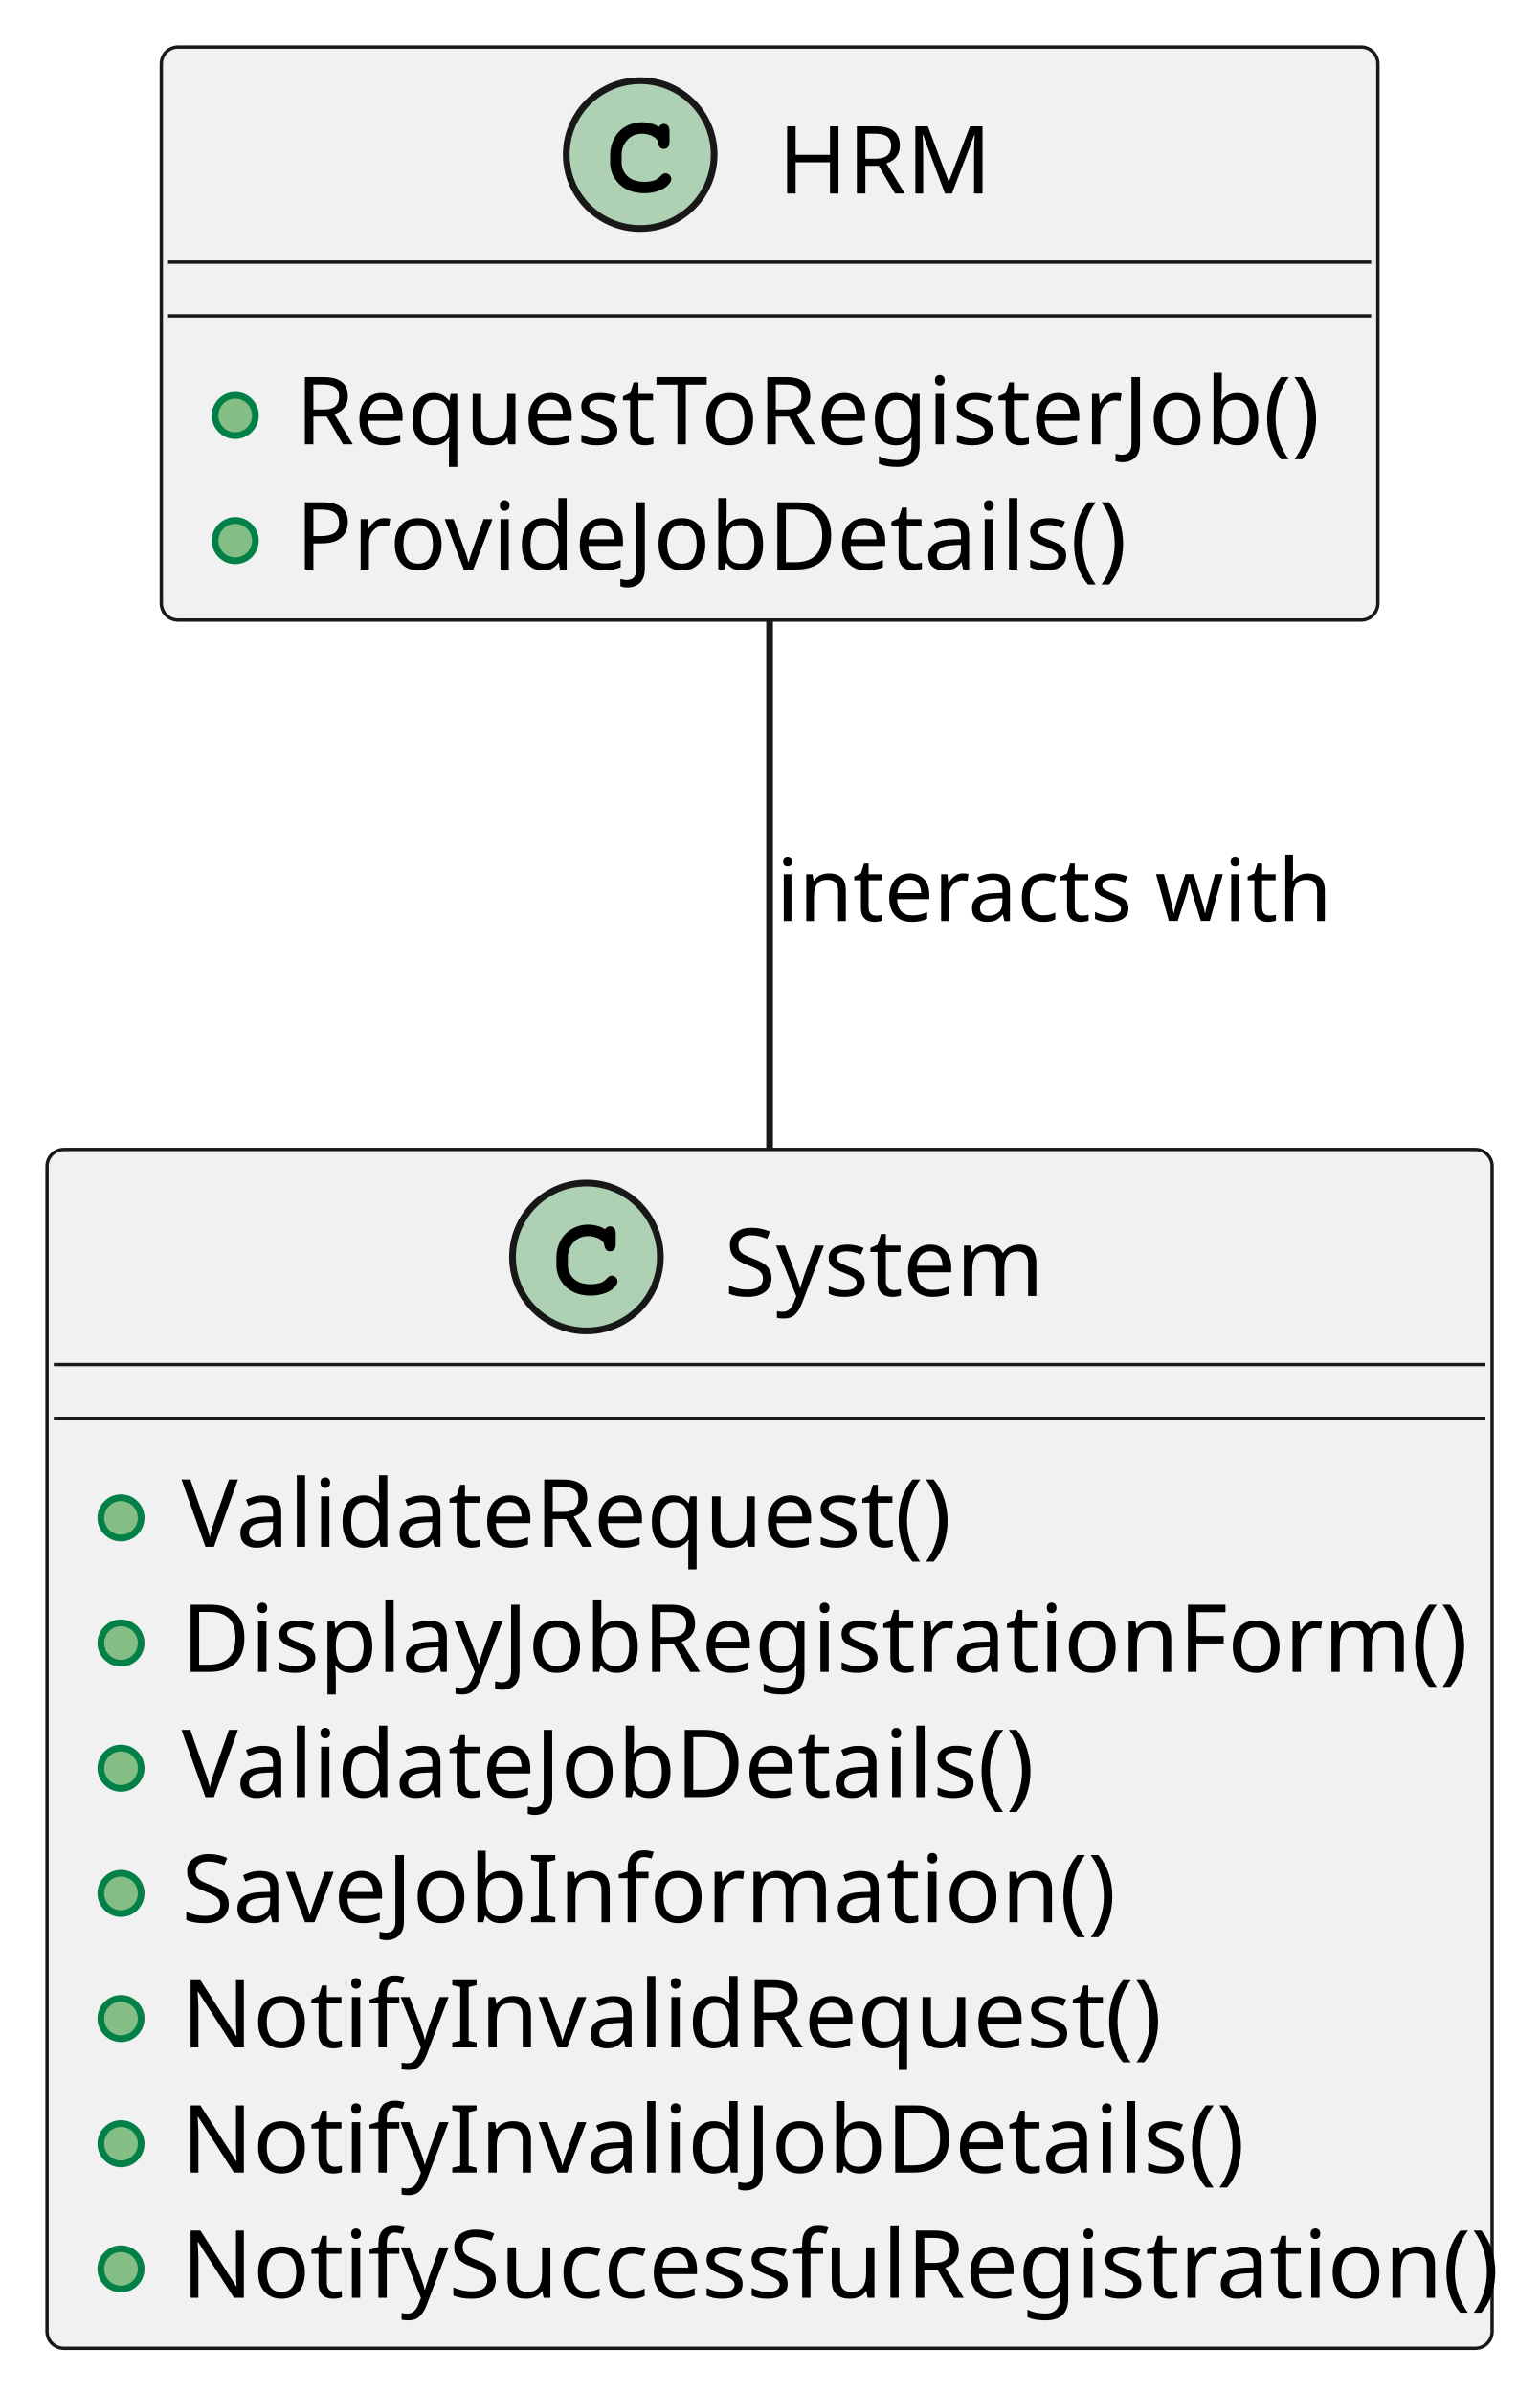
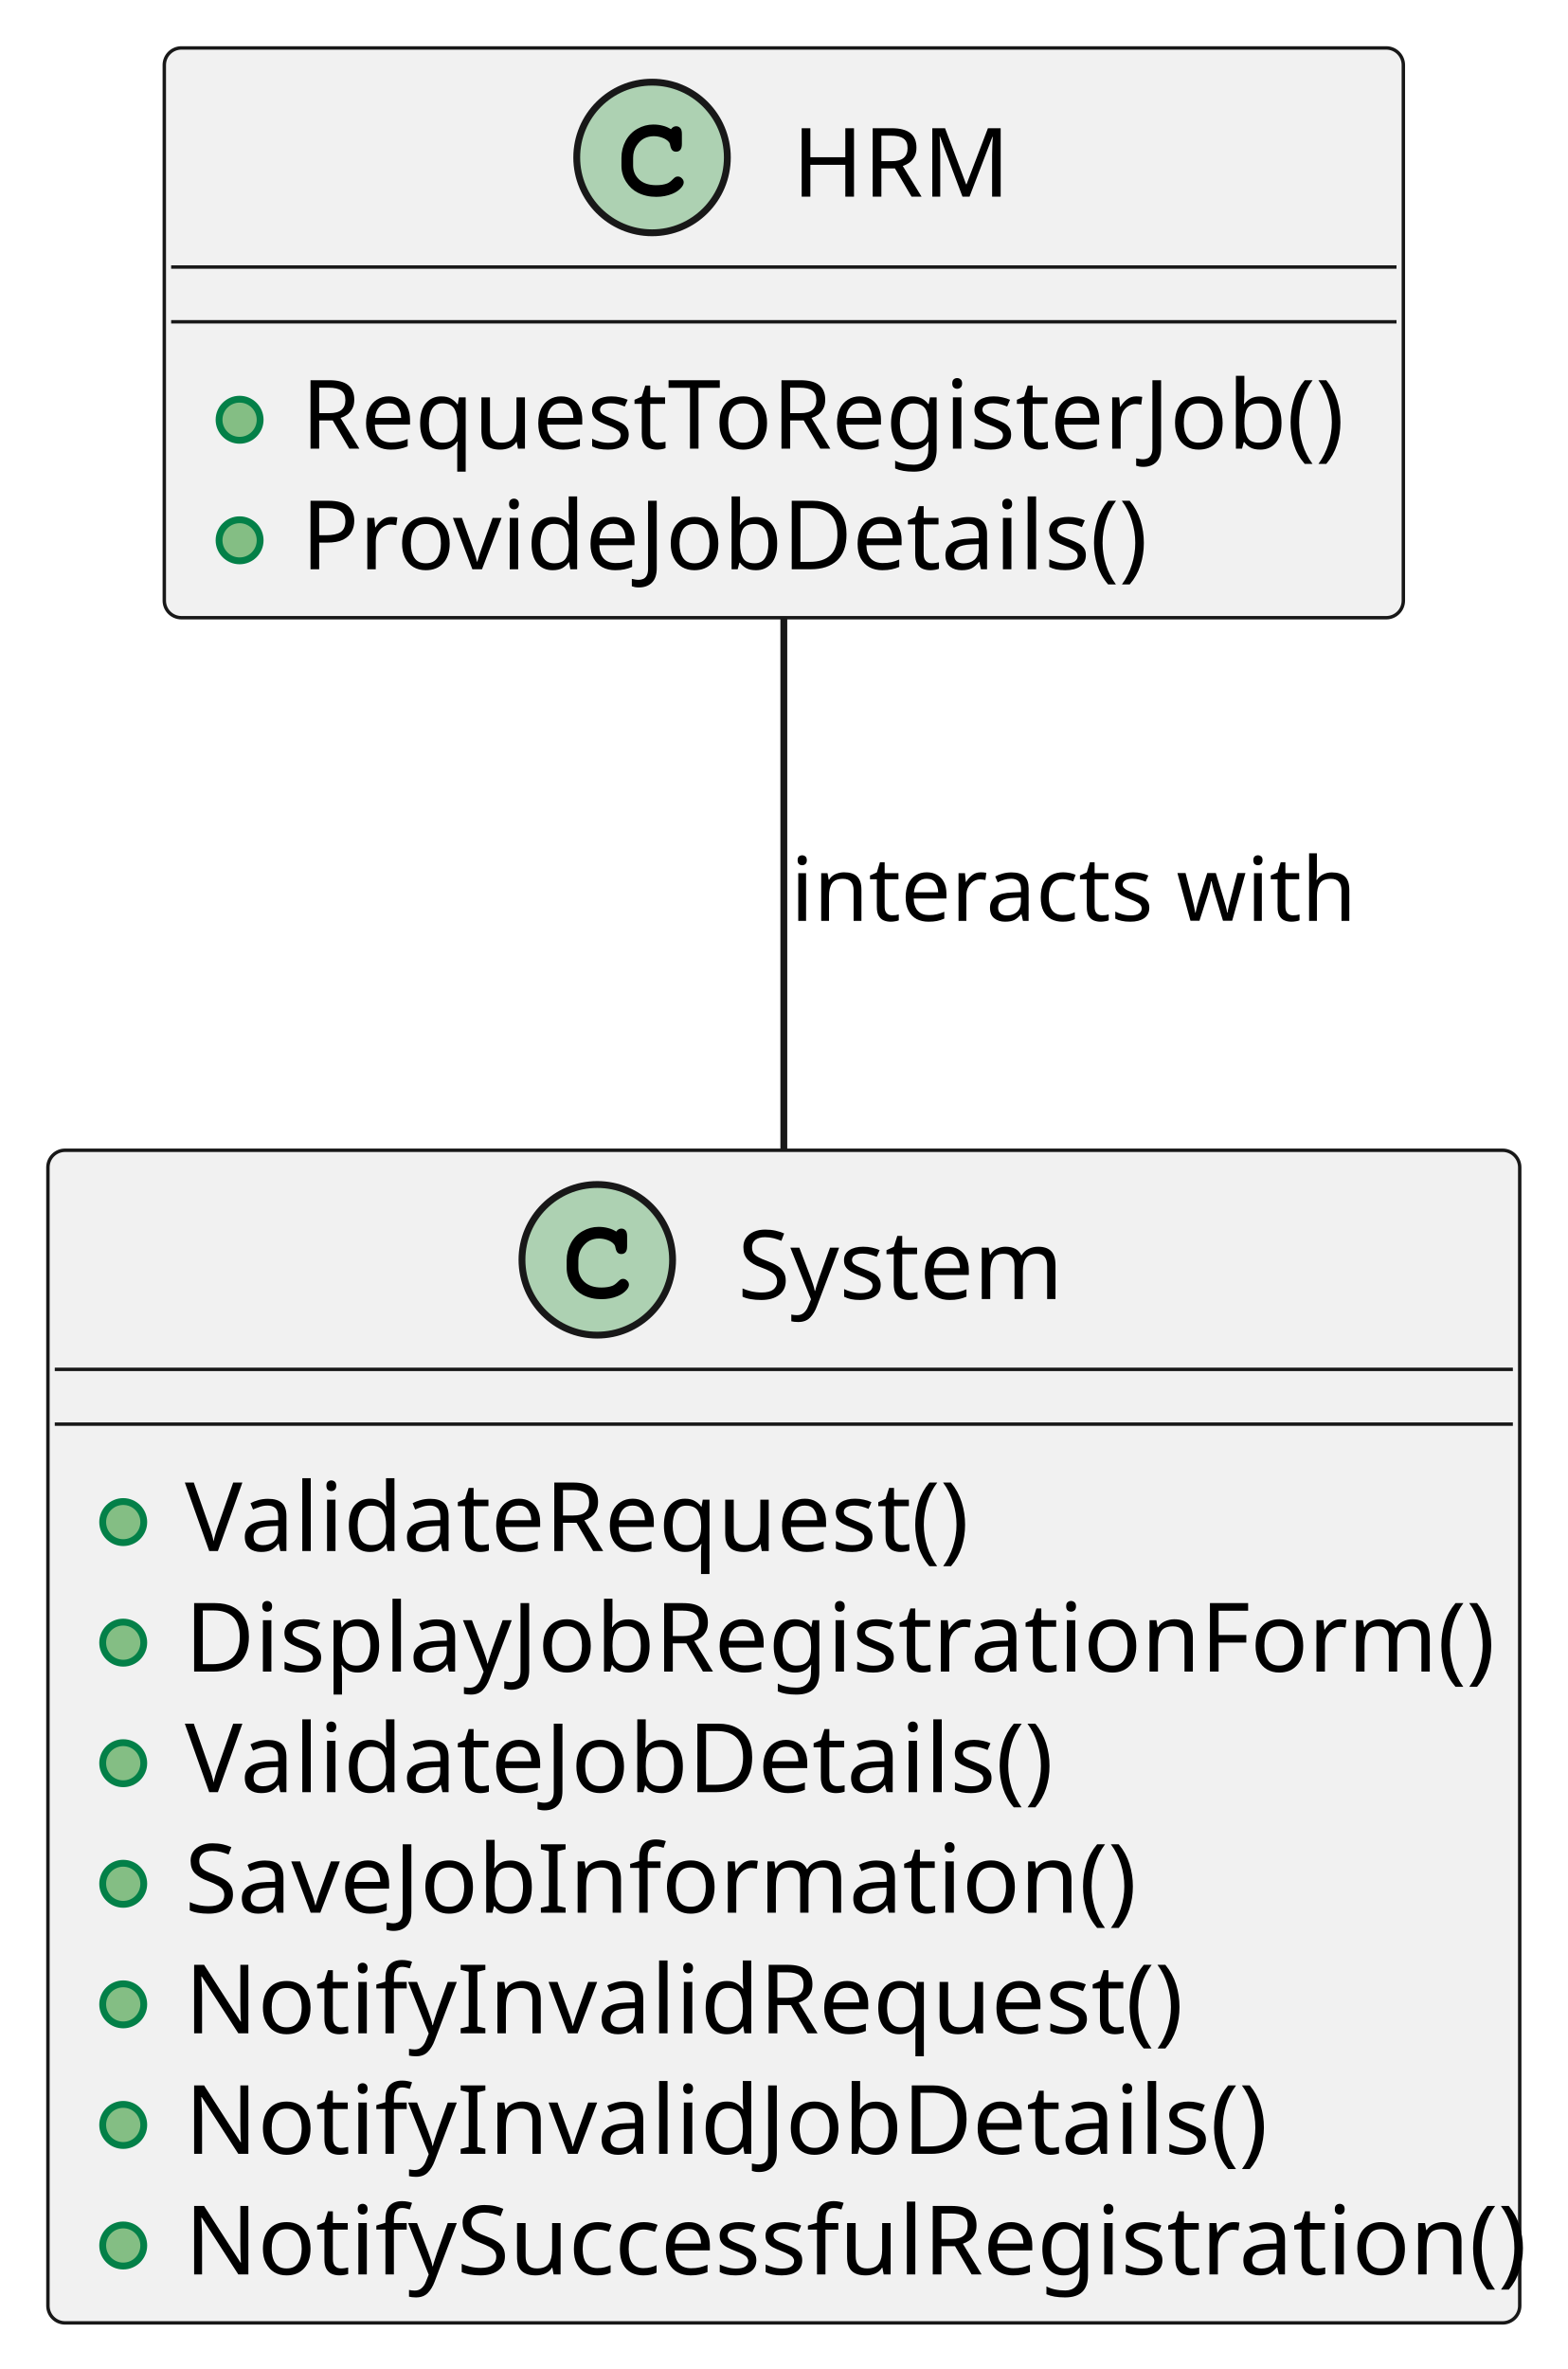
- <svg xmlns="http://www.w3.org/2000/svg" contentStyleType="text/css" height="356px" preserveAspectRatio="none" style="width:229px;height:356px;background:#FFFFFF;" version="1.1" viewBox="0 0 229 356" width="229px" zoomAndPan="magnify">
+ <svg xmlns="http://www.w3.org/2000/svg" contentStyleType="text/css" height="346px" preserveAspectRatio="none" style="width:229px;height:346px;background:#FFFFFF;" version="1.1" viewBox="0 0 229 346" width="229px" zoomAndPan="magnify">
  <defs />
  <g>
    <g id="elem_HRM">
-       <rect codeLine="1" fill="#F1F1F1" height="85.242" id="HRM" rx="2.5" ry="2.5" style="stroke:#181818;stroke-width:0.5;" width="181" x="24" y="7" />
+       <rect codeLine="1" fill="#F1F1F1" height="83.219" id="HRM" rx="2.5" ry="2.5" style="stroke:#181818;stroke-width:0.5;" width="181" x="24" y="7" />
      <ellipse cx="95.25" cy="23" fill="#ADD1B2" rx="11" ry="11" style="stroke:#181818;stroke-width:1.0;" />
      <path d="M98.016,18.875 Q98.172,18.656 98.359,18.547 Q98.547,18.438 98.766,18.438 Q99.141,18.438 99.375,18.703 Q99.609,18.953 99.609,19.562 L99.609,21.016 Q99.609,21.625 99.375,21.891 Q99.141,22.156 98.766,22.156 Q98.422,22.156 98.219,21.953 Q98.016,21.766 97.906,21.25 Q97.859,20.891 97.672,20.703 Q97.344,20.328 96.734,20.109 Q96.125,19.891 95.5,19.891 Q94.734,19.891 94.094,20.219 Q93.469,20.547 92.969,21.297 Q92.484,22.047 92.484,23.078 L92.484,24.172 Q92.484,25.406 93.375,26.234 Q94.266,27.047 95.859,27.047 Q96.797,27.047 97.453,26.797 Q97.844,26.641 98.266,26.203 Q98.531,25.938 98.672,25.859 Q98.828,25.781 99.031,25.781 Q99.359,25.781 99.609,26.047 Q99.875,26.297 99.875,26.641 Q99.875,26.984 99.531,27.391 Q99.031,27.969 98.234,28.297 Q97.156,28.75 95.859,28.75 Q94.344,28.75 93.141,28.125 Q92.156,27.625 91.469,26.562 Q90.781,25.484 90.781,24.203 L90.781,23.047 Q90.781,21.719 91.391,20.578 Q92.016,19.422 93.109,18.812 Q94.203,18.188 95.438,18.188 Q96.172,18.188 96.812,18.359 Q97.469,18.516 98.016,18.875 Z " fill="#000000" />
-       <text fill="#000000" font-family="sans-serif" font-size="14" lengthAdjust="spacing" textLength="30" x="115.75" y="28.797">HRM</text>
+       <text fill="#000000" font-family="sans-serif" font-size="14" lengthAdjust="spacing" textLength="30" x="115.75" y="28.729">HRM</text>
      <line style="stroke:#181818;stroke-width:0.5;" x1="25" x2="204" y1="39" y2="39" />
      <line style="stroke:#181818;stroke-width:0.5;" x1="25" x2="204" y1="47" y2="47" />
-       <ellipse cx="35" cy="61.81" fill="#84BE84" rx="3" ry="3" style="stroke:#038048;stroke-width:1.0;" />
-       <text fill="#000000" font-family="sans-serif" font-size="14" lengthAdjust="spacing" textLength="155" x="44" y="66.107">RequestToRegisterJob()</text>
-       <ellipse cx="35" cy="80.432" fill="#84BE84" rx="3" ry="3" style="stroke:#038048;stroke-width:1.0;" />
-       <text fill="#000000" font-family="sans-serif" font-size="14" lengthAdjust="spacing" textLength="123" x="44" y="84.728">ProvideJobDetails()</text>
+       <ellipse cx="35" cy="61.305" fill="#84BE84" rx="3" ry="3" style="stroke:#038048;stroke-width:1.0;" />
+       <text fill="#000000" font-family="sans-serif" font-size="14" lengthAdjust="spacing" textLength="155" x="44" y="65.533">RequestToRegisterJob()</text>
+       <ellipse cx="35" cy="78.914" fill="#84BE84" rx="3" ry="3" style="stroke:#038048;stroke-width:1.0;" />
+       <text fill="#000000" font-family="sans-serif" font-size="14" lengthAdjust="spacing" textLength="123" x="44" y="83.143">ProvideJobDetails()</text>
    </g>
    <g id="elem_System">
-       <rect codeLine="6" fill="#F1F1F1" height="178.348" id="System" rx="2.5" ry="2.5" style="stroke:#181818;stroke-width:0.5;" width="215" x="7" y="171" />
-       <ellipse cx="87.25" cy="187" fill="#ADD1B2" rx="11" ry="11" style="stroke:#181818;stroke-width:1.0;" />
-       <path d="M90.016,182.875 Q90.172,182.656 90.359,182.547 Q90.547,182.438 90.766,182.438 Q91.141,182.438 91.375,182.703 Q91.609,182.953 91.609,183.562 L91.609,185.016 Q91.609,185.625 91.375,185.891 Q91.141,186.156 90.766,186.156 Q90.422,186.156 90.219,185.953 Q90.016,185.766 89.906,185.25 Q89.859,184.891 89.672,184.703 Q89.344,184.328 88.734,184.109 Q88.125,183.891 87.5,183.891 Q86.734,183.891 86.094,184.219 Q85.469,184.547 84.969,185.297 Q84.484,186.047 84.484,187.078 L84.484,188.172 Q84.484,189.406 85.375,190.234 Q86.266,191.047 87.859,191.047 Q88.797,191.047 89.453,190.797 Q89.844,190.641 90.266,190.203 Q90.531,189.938 90.672,189.859 Q90.828,189.781 91.031,189.781 Q91.359,189.781 91.609,190.047 Q91.875,190.297 91.875,190.641 Q91.875,190.984 91.531,191.391 Q91.031,191.969 90.234,192.297 Q89.156,192.75 87.859,192.75 Q86.344,192.75 85.141,192.125 Q84.156,191.625 83.469,190.562 Q82.781,189.484 82.781,188.203 L82.781,187.047 Q82.781,185.719 83.391,184.578 Q84.016,183.422 85.109,182.812 Q86.203,182.188 87.438,182.188 Q88.172,182.188 88.812,182.359 Q89.469,182.516 90.016,182.875 Z " fill="#000000" />
-       <text fill="#000000" font-family="sans-serif" font-size="14" lengthAdjust="spacing" textLength="46" x="107.75" y="192.797">System</text>
-       <line style="stroke:#181818;stroke-width:0.5;" x1="8" x2="221" y1="203" y2="203" />
-       <line style="stroke:#181818;stroke-width:0.5;" x1="8" x2="221" y1="211" y2="211" />
-       <ellipse cx="18" cy="225.81" fill="#84BE84" rx="3" ry="3" style="stroke:#038048;stroke-width:1.0;" />
-       <text fill="#000000" font-family="sans-serif" font-size="14" lengthAdjust="spacing" textLength="114" x="27" y="230.107">ValidateRequest()</text>
-       <ellipse cx="18" cy="244.432" fill="#84BE84" rx="3" ry="3" style="stroke:#038048;stroke-width:1.0;" />
-       <text fill="#000000" font-family="sans-serif" font-size="14" lengthAdjust="spacing" textLength="187" x="27" y="248.728">DisplayJobRegistrationForm()</text>
-       <ellipse cx="18" cy="263.053" fill="#84BE84" rx="3" ry="3" style="stroke:#038048;stroke-width:1.0;" />
-       <text fill="#000000" font-family="sans-serif" font-size="14" lengthAdjust="spacing" textLength="126" x="27" y="267.35">ValidateJobDetails()</text>
-       <ellipse cx="18" cy="281.674" fill="#84BE84" rx="3" ry="3" style="stroke:#038048;stroke-width:1.0;" />
-       <text fill="#000000" font-family="sans-serif" font-size="14" lengthAdjust="spacing" textLength="134" x="27" y="285.971">SaveJobInformation()</text>
-       <ellipse cx="18" cy="300.295" fill="#84BE84" rx="3" ry="3" style="stroke:#038048;stroke-width:1.0;" />
-       <text fill="#000000" font-family="sans-serif" font-size="14" lengthAdjust="spacing" textLength="138" x="27" y="304.592">NotifyInvalidRequest()</text>
-       <ellipse cx="18" cy="318.916" fill="#84BE84" rx="3" ry="3" style="stroke:#038048;stroke-width:1.0;" />
-       <text fill="#000000" font-family="sans-serif" font-size="14" lengthAdjust="spacing" textLength="150" x="27" y="323.213">NotifyInvalidJobDetails()</text>
-       <ellipse cx="18" cy="337.537" fill="#84BE84" rx="3" ry="3" style="stroke:#038048;stroke-width:1.0;" />
-       <text fill="#000000" font-family="sans-serif" font-size="14" lengthAdjust="spacing" textLength="189" x="27" y="341.834">NotifySuccessfulRegistration()</text>
+       <rect codeLine="6" fill="#F1F1F1" height="171.266" id="System" rx="2.5" ry="2.5" style="stroke:#181818;stroke-width:0.5;" width="215" x="7" y="168" />
+       <ellipse cx="87.25" cy="184" fill="#ADD1B2" rx="11" ry="11" style="stroke:#181818;stroke-width:1.0;" />
+       <path d="M90.016,179.875 Q90.172,179.656 90.359,179.547 Q90.547,179.438 90.766,179.438 Q91.141,179.438 91.375,179.703 Q91.609,179.953 91.609,180.562 L91.609,182.016 Q91.609,182.625 91.375,182.891 Q91.141,183.156 90.766,183.156 Q90.422,183.156 90.219,182.953 Q90.016,182.766 89.906,182.25 Q89.859,181.891 89.672,181.703 Q89.344,181.328 88.734,181.109 Q88.125,180.891 87.5,180.891 Q86.734,180.891 86.094,181.219 Q85.469,181.547 84.969,182.297 Q84.484,183.047 84.484,184.078 L84.484,185.172 Q84.484,186.406 85.375,187.234 Q86.266,188.047 87.859,188.047 Q88.797,188.047 89.453,187.797 Q89.844,187.641 90.266,187.203 Q90.531,186.938 90.672,186.859 Q90.828,186.781 91.031,186.781 Q91.359,186.781 91.609,187.047 Q91.875,187.297 91.875,187.641 Q91.875,187.984 91.531,188.391 Q91.031,188.969 90.234,189.297 Q89.156,189.75 87.859,189.75 Q86.344,189.75 85.141,189.125 Q84.156,188.625 83.469,187.562 Q82.781,186.484 82.781,185.203 L82.781,184.047 Q82.781,182.719 83.391,181.578 Q84.016,180.422 85.109,179.812 Q86.203,179.188 87.438,179.188 Q88.172,179.188 88.812,179.359 Q89.469,179.516 90.016,179.875 Z " fill="#000000" />
+       <text fill="#000000" font-family="sans-serif" font-size="14" lengthAdjust="spacing" textLength="46" x="107.75" y="189.728">System</text>
+       <line style="stroke:#181818;stroke-width:0.5;" x1="8" x2="221" y1="200" y2="200" />
+       <line style="stroke:#181818;stroke-width:0.5;" x1="8" x2="221" y1="208" y2="208" />
+       <ellipse cx="18" cy="222.305" fill="#84BE84" rx="3" ry="3" style="stroke:#038048;stroke-width:1.0;" />
+       <text fill="#000000" font-family="sans-serif" font-size="14" lengthAdjust="spacing" textLength="114" x="27" y="226.533">ValidateRequest()</text>
+       <ellipse cx="18" cy="239.914" fill="#84BE84" rx="3" ry="3" style="stroke:#038048;stroke-width:1.0;" />
+       <text fill="#000000" font-family="sans-serif" font-size="14" lengthAdjust="spacing" textLength="187" x="27" y="244.143">DisplayJobRegistrationForm()</text>
+       <ellipse cx="18" cy="257.523" fill="#84BE84" rx="3" ry="3" style="stroke:#038048;stroke-width:1.0;" />
+       <text fill="#000000" font-family="sans-serif" font-size="14" lengthAdjust="spacing" textLength="126" x="27" y="261.752">ValidateJobDetails()</text>
+       <ellipse cx="18" cy="275.133" fill="#84BE84" rx="3" ry="3" style="stroke:#038048;stroke-width:1.0;" />
+       <text fill="#000000" font-family="sans-serif" font-size="14" lengthAdjust="spacing" textLength="134" x="27" y="279.361">SaveJobInformation()</text>
+       <ellipse cx="18" cy="292.742" fill="#84BE84" rx="3" ry="3" style="stroke:#038048;stroke-width:1.0;" />
+       <text fill="#000000" font-family="sans-serif" font-size="14" lengthAdjust="spacing" textLength="138" x="27" y="296.971">NotifyInvalidRequest()</text>
+       <ellipse cx="18" cy="310.352" fill="#84BE84" rx="3" ry="3" style="stroke:#038048;stroke-width:1.0;" />
+       <text fill="#000000" font-family="sans-serif" font-size="14" lengthAdjust="spacing" textLength="150" x="27" y="314.58">NotifyInvalidJobDetails()</text>
+       <ellipse cx="18" cy="327.961" fill="#84BE84" rx="3" ry="3" style="stroke:#038048;stroke-width:1.0;" />
+       <text fill="#000000" font-family="sans-serif" font-size="14" lengthAdjust="spacing" textLength="189" x="27" y="332.19">NotifySuccessfulRegistration()</text>
    </g>
    <g id="link_HRM_System">
-       <path codeLine="16" d="M114.5,92.19 C114.5,114.77 114.5,143.56 114.5,170.85 " fill="none" id="HRM-System" style="stroke:#181818;stroke-width:1.0;" />
-       <text fill="#000000" font-family="sans-serif" font-size="13" lengthAdjust="spacing" textLength="77" x="115.5" y="137.028">interacts with</text>
+       <path codeLine="16" d="M114.5,90.09 C114.5,112.42 114.5,141 114.5,167.93 " fill="none" id="HRM-System" style="stroke:#181818;stroke-width:1.0;" />
+       <text fill="#000000" font-family="sans-serif" font-size="13" lengthAdjust="spacing" textLength="77" x="115.5" y="134.495">interacts with</text>
    </g>
  </g>
</svg>
